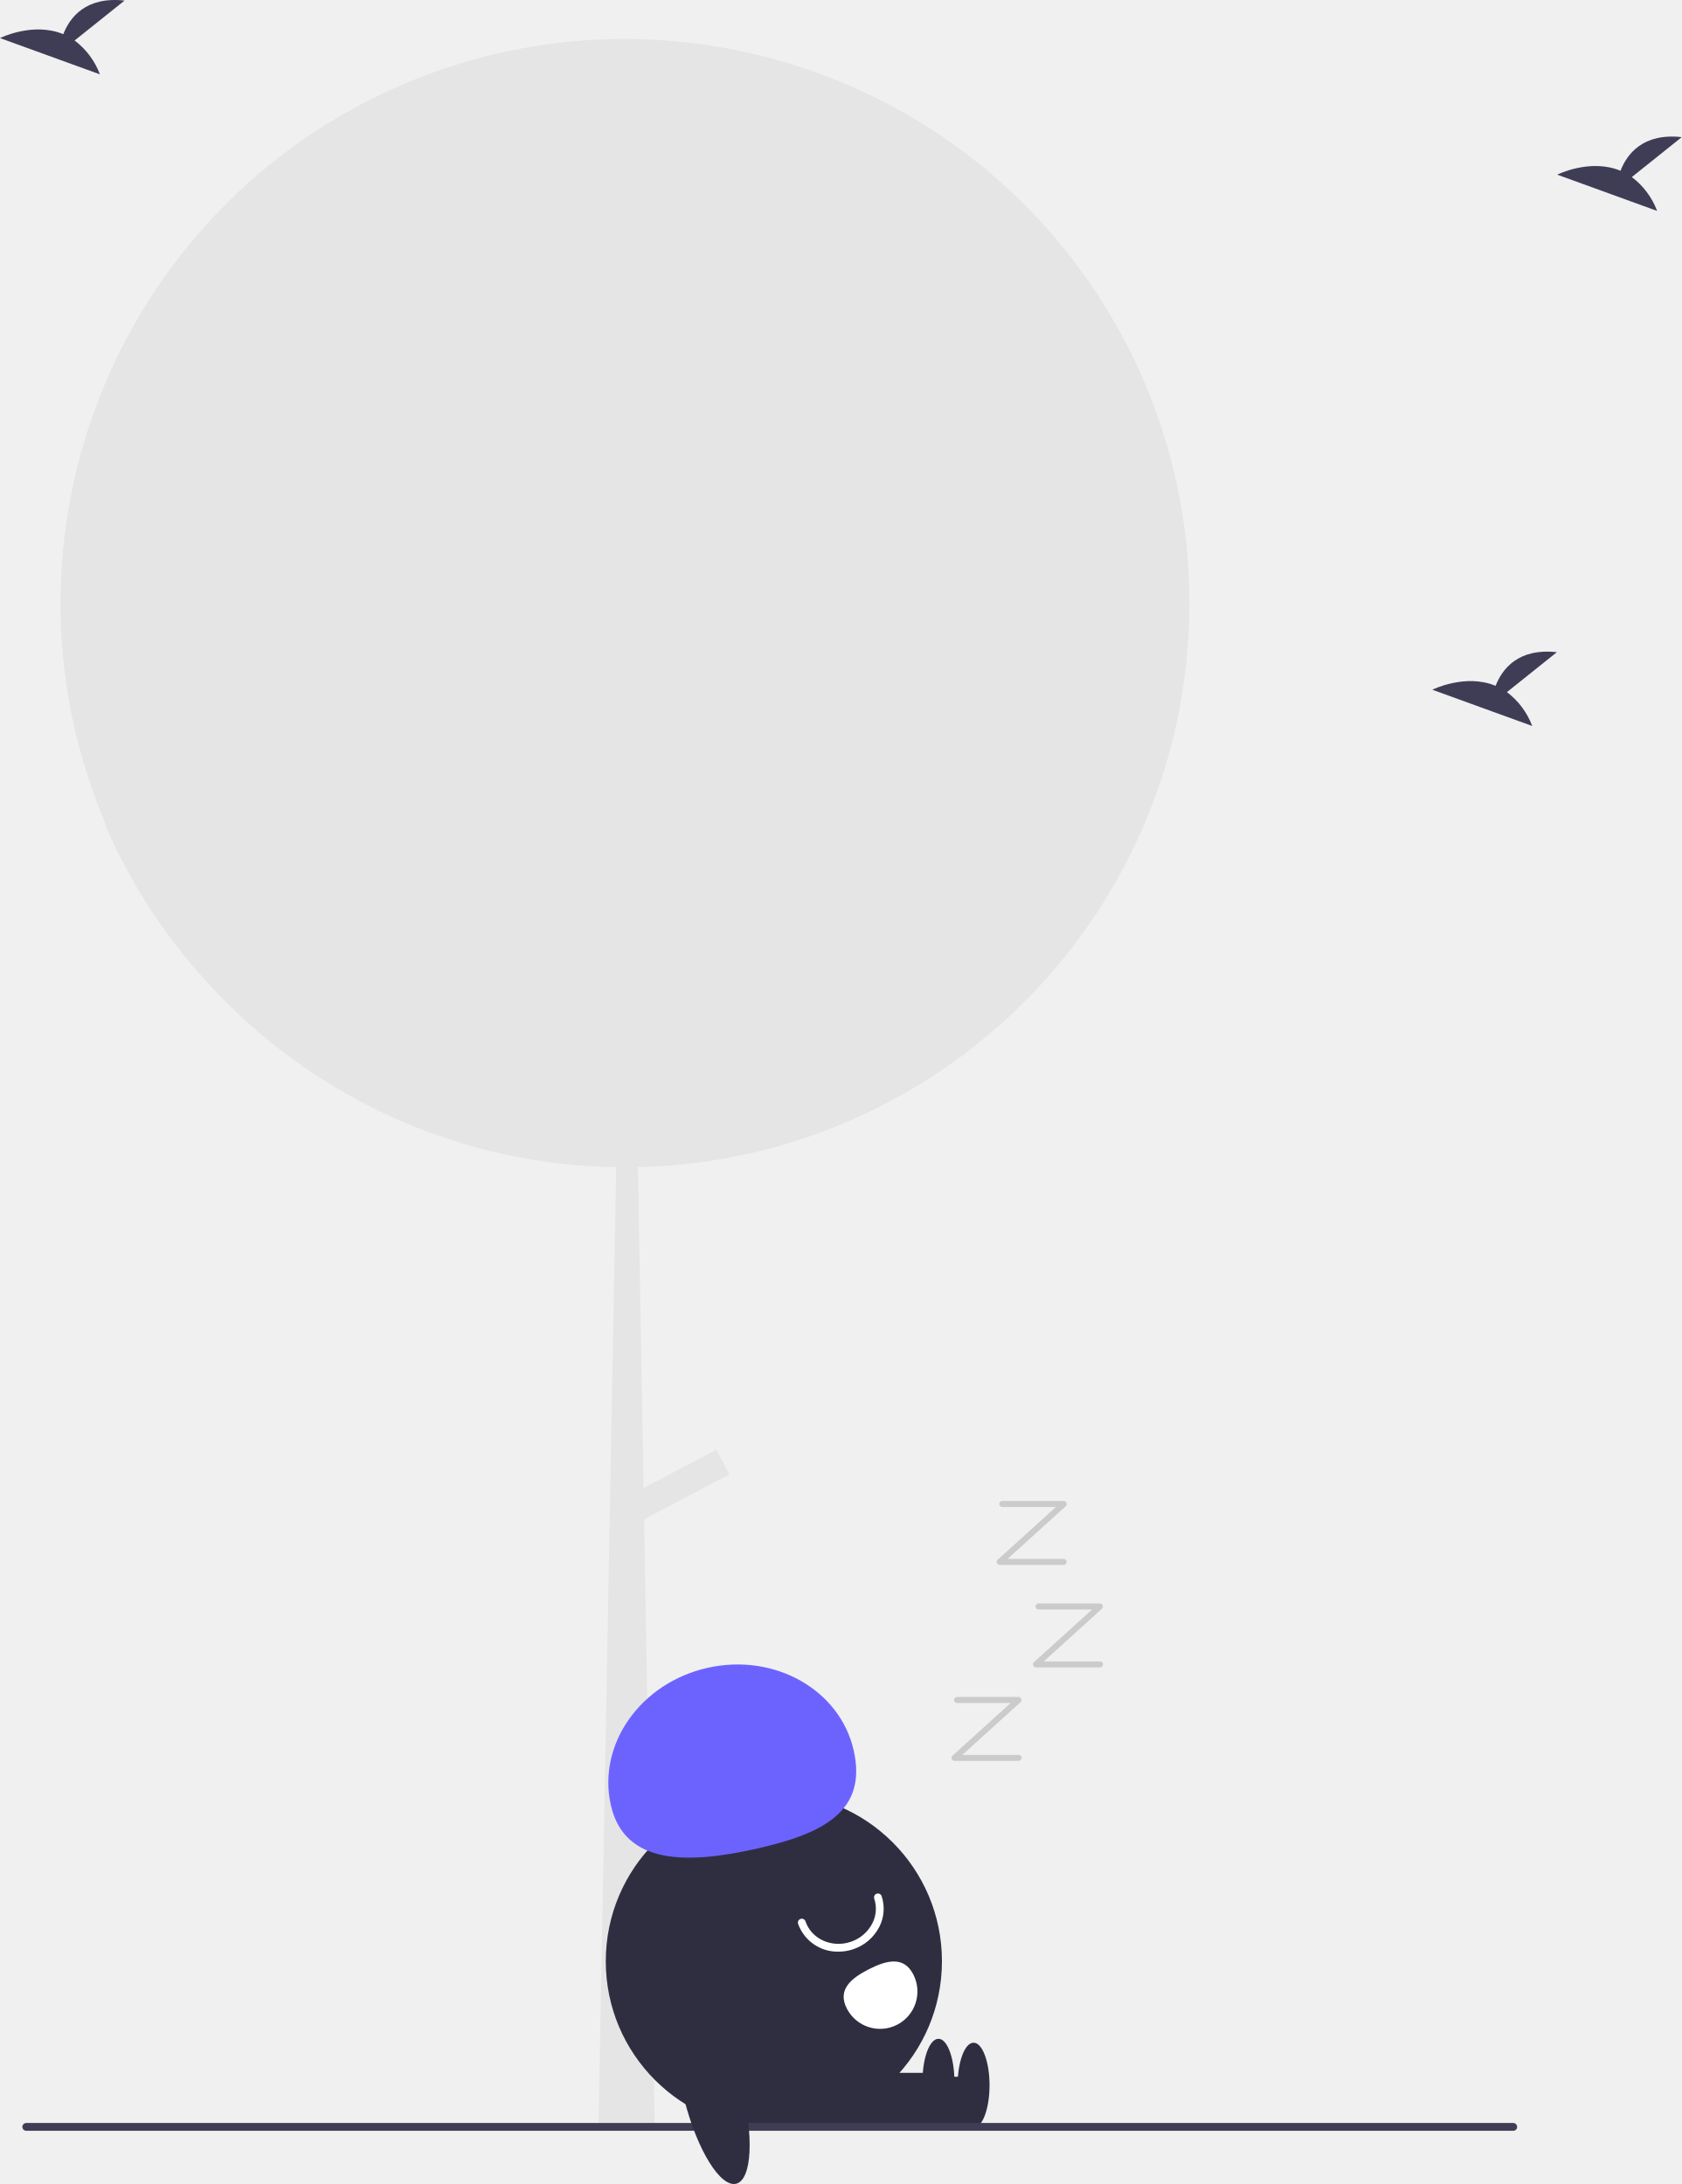
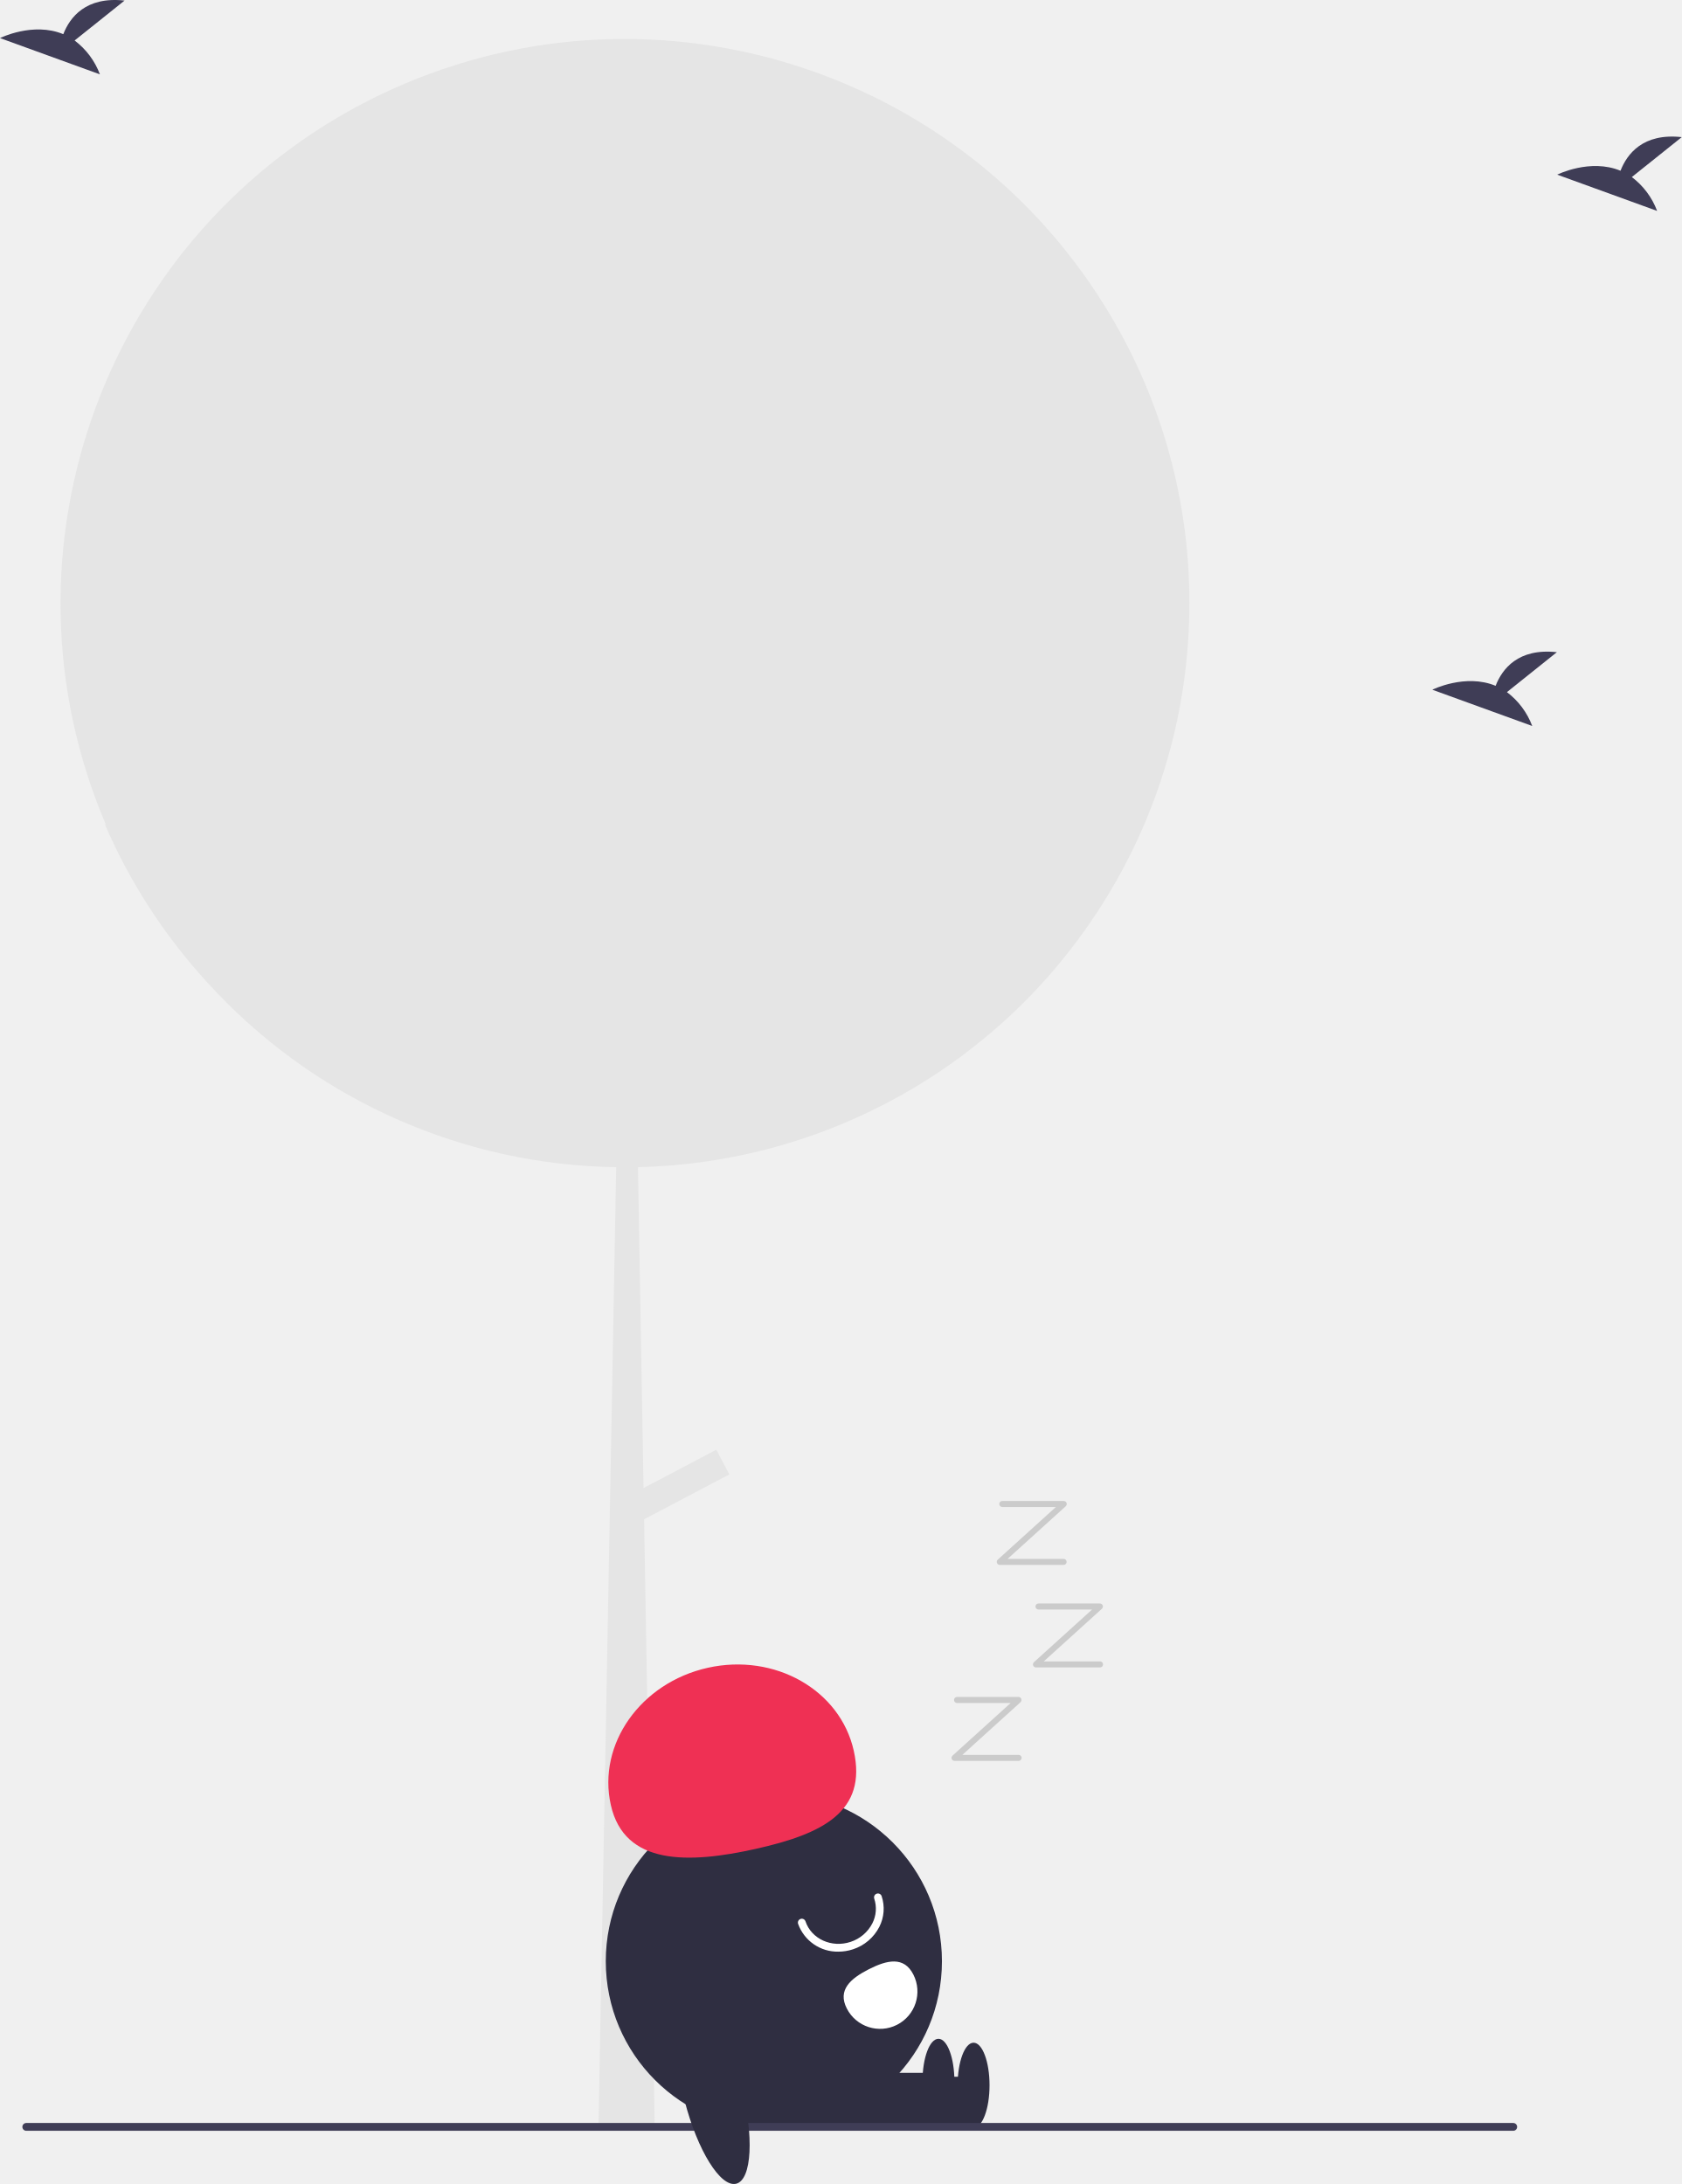
<svg xmlns="http://www.w3.org/2000/svg" data-name="Layer 1" width="430.914" height="559.71" viewBox="0 0 430.914 559.71">
  <path d="M689.298,324.684q0,4.785-.31,9.49a143.754,143.754,0,0,1-13.47,52.19c-.06.14-.13.27-.19.4-.36.76-.73,1.52-1.11,2.27a142.039,142.039,0,0,1-7.65,13.5,144.462,144.462,0,0,1-118.56,66.72l1.43,82.24,18.65-9.82,3.33,6.33-21.84,11.5,2.67,152.74.03,2.04-14.42,1.21.03-.05,4.54-246.18a144.175,144.175,0,0,1-102-44.38c-.91-.94-1.81-1.91-2.69-2.87-.04-.04-.07-.08-.1-.11a144.768,144.768,0,0,1-26.34-40.76c.14.16.29.31.43.47a144.642,144.642,0,0,1,68.58-186.38c.5-.25,1.01-.49,1.51-.74a144.752,144.752,0,0,1,187.53,56.93c.88,1.48,1.73,2.99,2.55,4.51A143.852,143.852,0,0,1,689.298,324.684Z" transform="translate(-384.543 -170.1452)" fill="#e5e5e5" />
  <circle cx="198.285" cy="502.618" r="43.067" fill="#2f2e41" />
  <rect x="210.603" y="532.223" width="38.584" height="13.084" fill="#2f2e41" />
  <ellipse cx="249.459" cy="534.403" rx="4.089" ry="10.903" fill="#2f2e41" />
  <rect x="201.603" y="531.223" width="38.584" height="13.084" fill="#2f2e41" />
  <ellipse cx="240.459" cy="533.403" rx="4.089" ry="10.903" fill="#2f2e41" />
-   <path d="M541.051,632.712c-3.477-15.574,7.639-31.31,24.829-35.149s33.944,5.675,37.422,21.249-7.915,21.318-25.105,25.156S544.529,648.286,541.051,632.712Z" transform="translate(-384.543 -170.1452)" fill="#6c63ff" />
+   <path d="M541.051,632.712c-3.477-15.574,7.639-31.31,24.829-35.149s33.944,5.675,37.422,21.249-7.915,21.318-25.105,25.156S544.529,648.286,541.051,632.712Z" transform="translate(-384.543 -170.1452)" fill="#EF3054" />
  <path d="M599.38,670.311a10.751,10.751,0,0,1-10.34-7.123,1,1,0,0,1,1.896-.637c1.514,4.508,6.698,6.865,11.555,5.253a9.608,9.608,0,0,0,5.573-4.748,8.232,8.232,0,0,0,.485-6.338,1,1,0,0,1,1.896-.637,10.217,10.217,0,0,1-.592,7.868,11.624,11.624,0,0,1-6.732,5.752A11.88,11.88,0,0,1,599.38,670.311Z" transform="translate(-384.543 -170.1452)" fill="#fff" />
  <path d="M618.565,676.165a9.572,9.572,0,1,1-17.045,8.717h0l-.009-.017c-2.403-4.709.917-7.632,5.627-10.035S616.162,671.455,618.565,676.165Z" transform="translate(-384.543 -170.1452)" fill="#fff" />
  <path d="M772.276,716.219h-381a1,1,0,0,1,0-2h381a1,1,0,0,1,0,2Z" transform="translate(-384.543 -170.1452)" fill="#3f3d56" />
  <ellipse cx="567.226" cy="706.642" rx="7.501" ry="23.892" transform="translate(-543.0383 -6.10526) rotate(-14.4613)" fill="#2f2e41" />
  <path d="M645.509,621.423H629.123a.773.773,0,0,1-.519-1.345l14.9-13.495h-13.767a.773.773,0,0,1,0-1.545h15.771a.773.773,0,0,1,.519,1.346L631.128,619.878h14.381a.773.773,0,1,1,0,1.545Z" transform="translate(-384.543 -170.1452)" fill="#cbcbcb" />
  <path d="M666.373,597.469H649.987a.773.773,0,0,1-.519-1.346l14.9-13.495h-13.767a.773.773,0,0,1,0-1.545h15.771a.773.773,0,0,1,.519,1.345l-14.9,13.495h14.381a.773.773,0,1,1,0,1.545Z" transform="translate(-384.543 -170.1452)" fill="#cbcbcb" />
  <path d="M657.1,571.195H640.714a.773.773,0,0,1-.519-1.345l14.9-13.495H641.329a.773.773,0,0,1,0-1.545H657.1a.773.773,0,0,1,.519,1.346l-14.9,13.495H657.1a.773.773,0,0,1,0,1.545Z" transform="translate(-384.543 -170.1452)" fill="#cbcbcb" />
  <path d="M770.662,347.522,783.457,337.289c-9.94-1.097-14.024,4.324-15.695,8.615-7.765-3.224-16.219,1.001-16.219,1.001l25.6,9.294A19.372,19.372,0,0,0,770.662,347.522Z" transform="translate(-384.543 -170.1452)" fill="#3f3d56" />
  <path d="M403.662,180.522,416.457,170.289c-9.94-1.097-14.024,4.324-15.695,8.615-7.765-3.224-16.219,1.001-16.219,1.001l25.6,9.294A19.372,19.372,0,0,0,403.662,180.522Z" transform="translate(-384.543 -170.1452)" fill="#3f3d56" />
  <path d="M802.662,215.522,815.457,205.289c-9.94-1.097-14.024,4.324-15.695,8.615-7.765-3.224-16.219,1.001-16.219,1.001l25.6,9.294A19.372,19.372,0,0,0,802.662,215.522Z" transform="translate(-384.543 -170.1452)" fill="#3f3d56" />
</svg>
